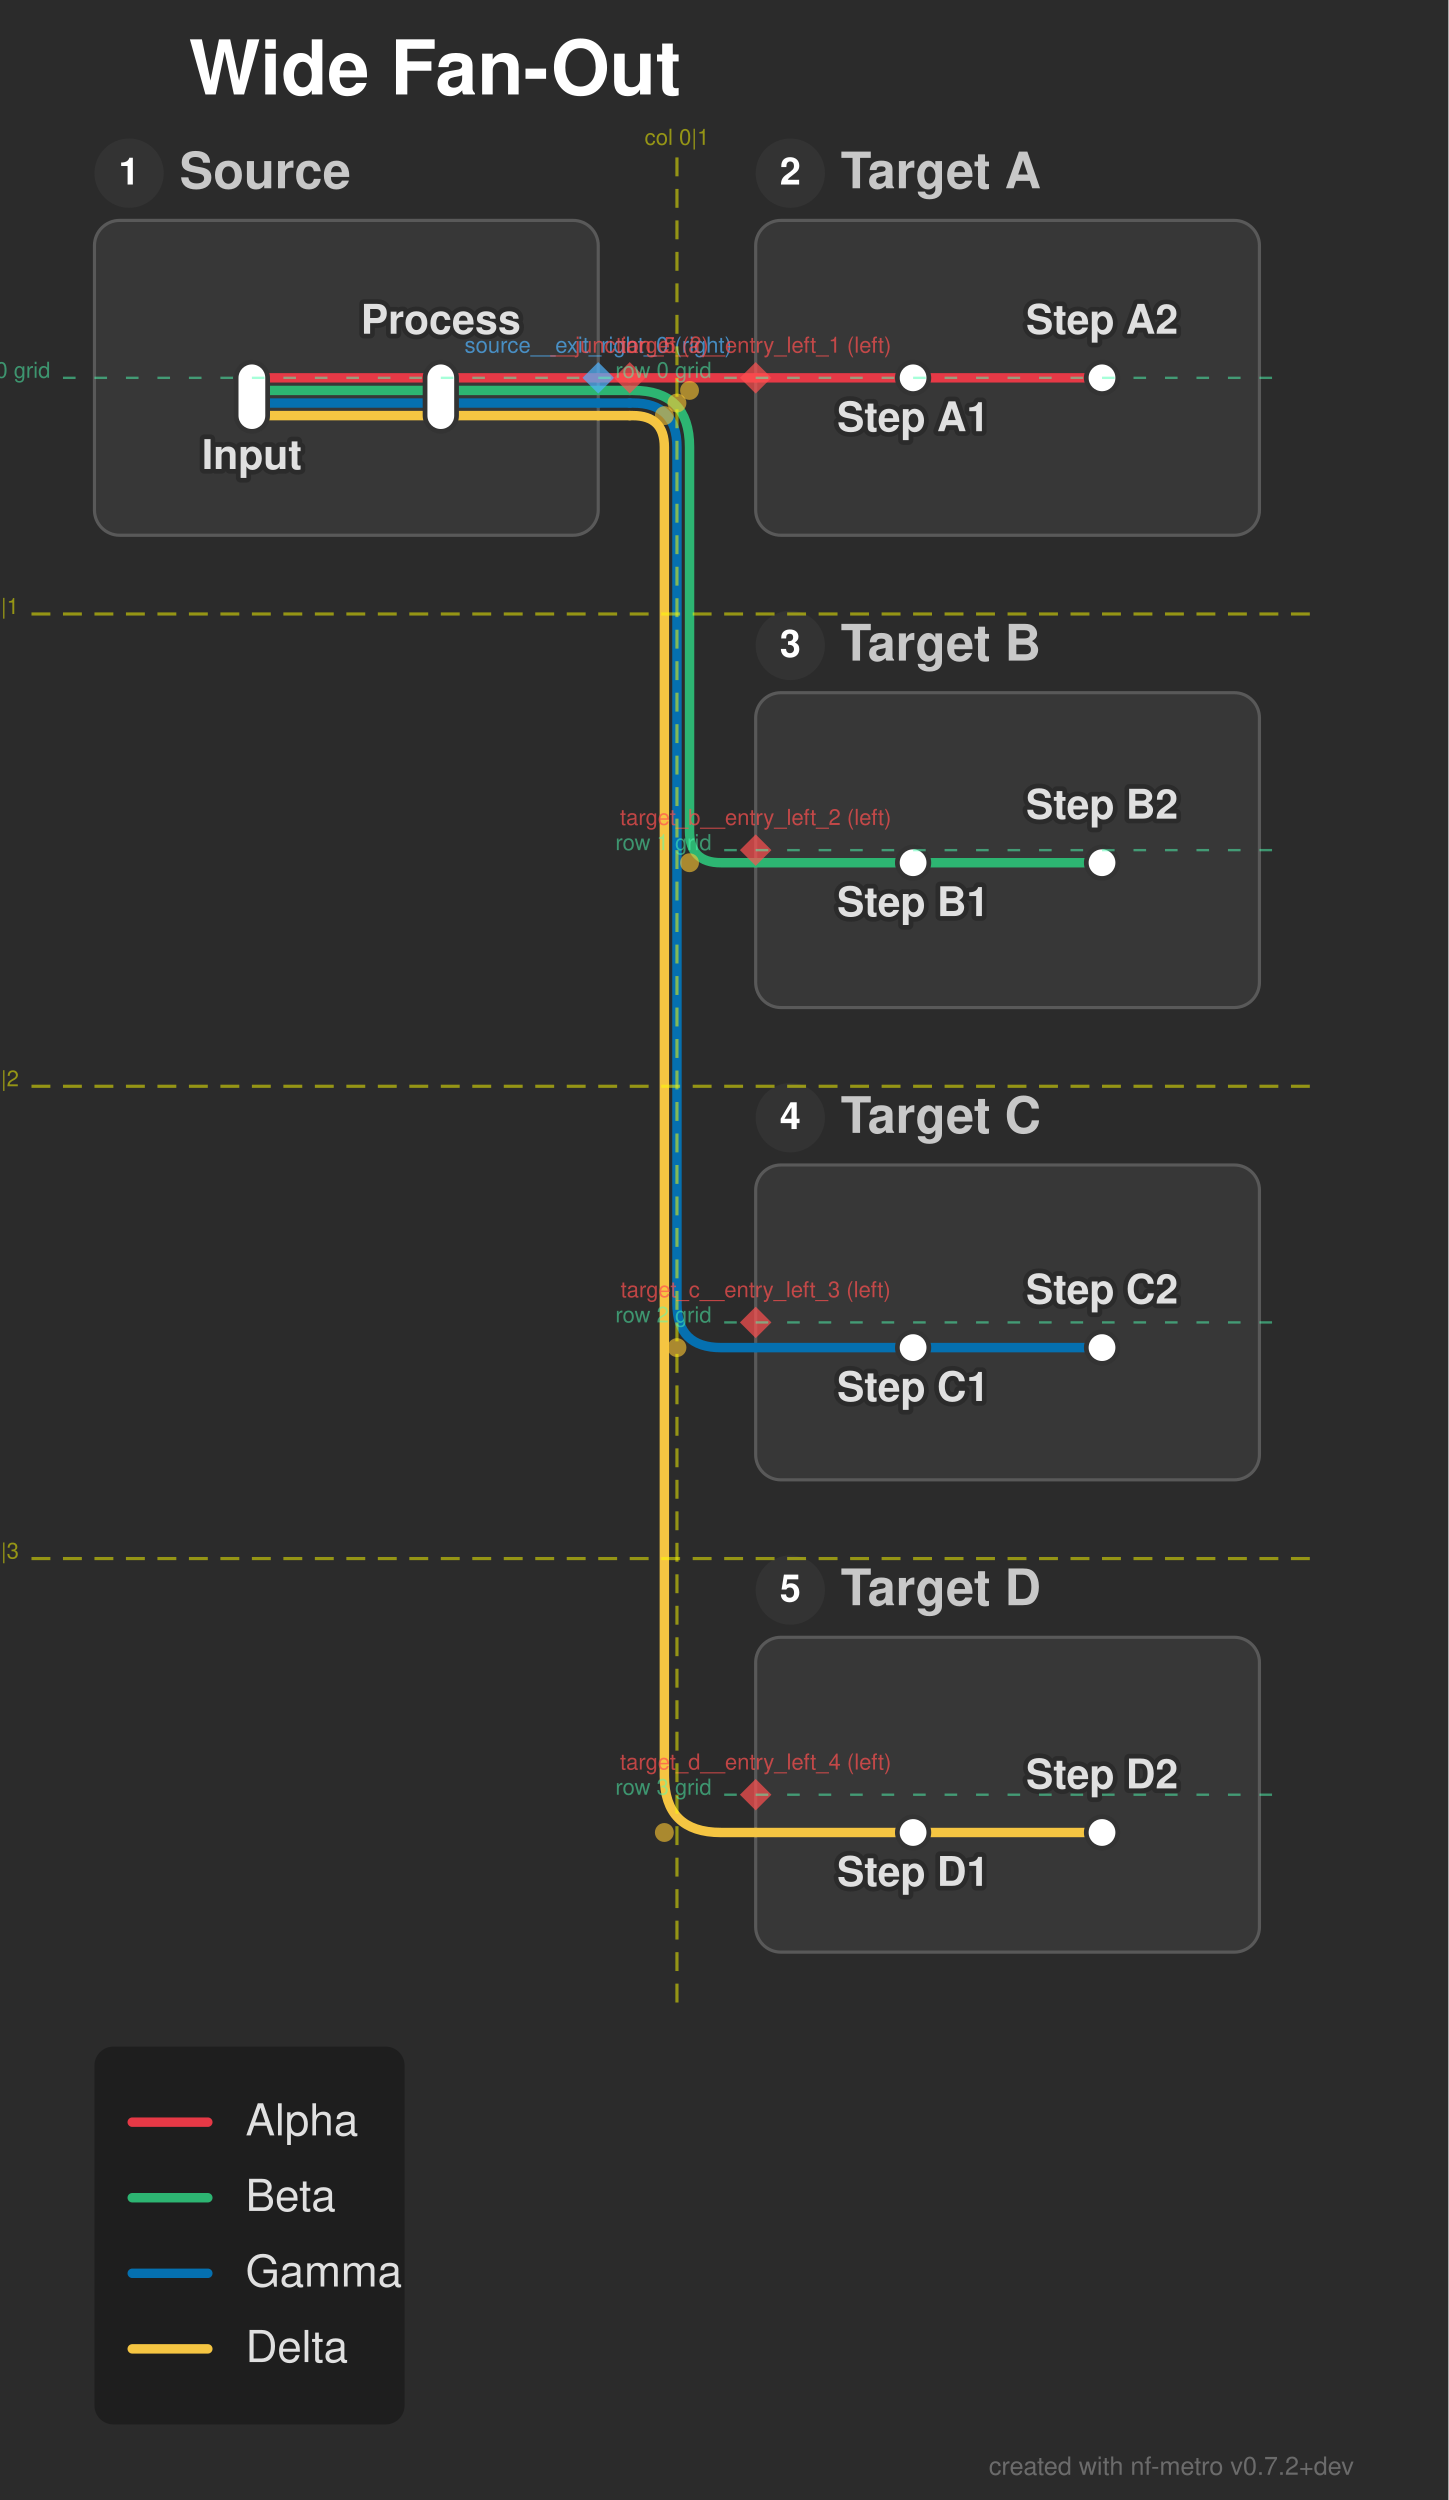
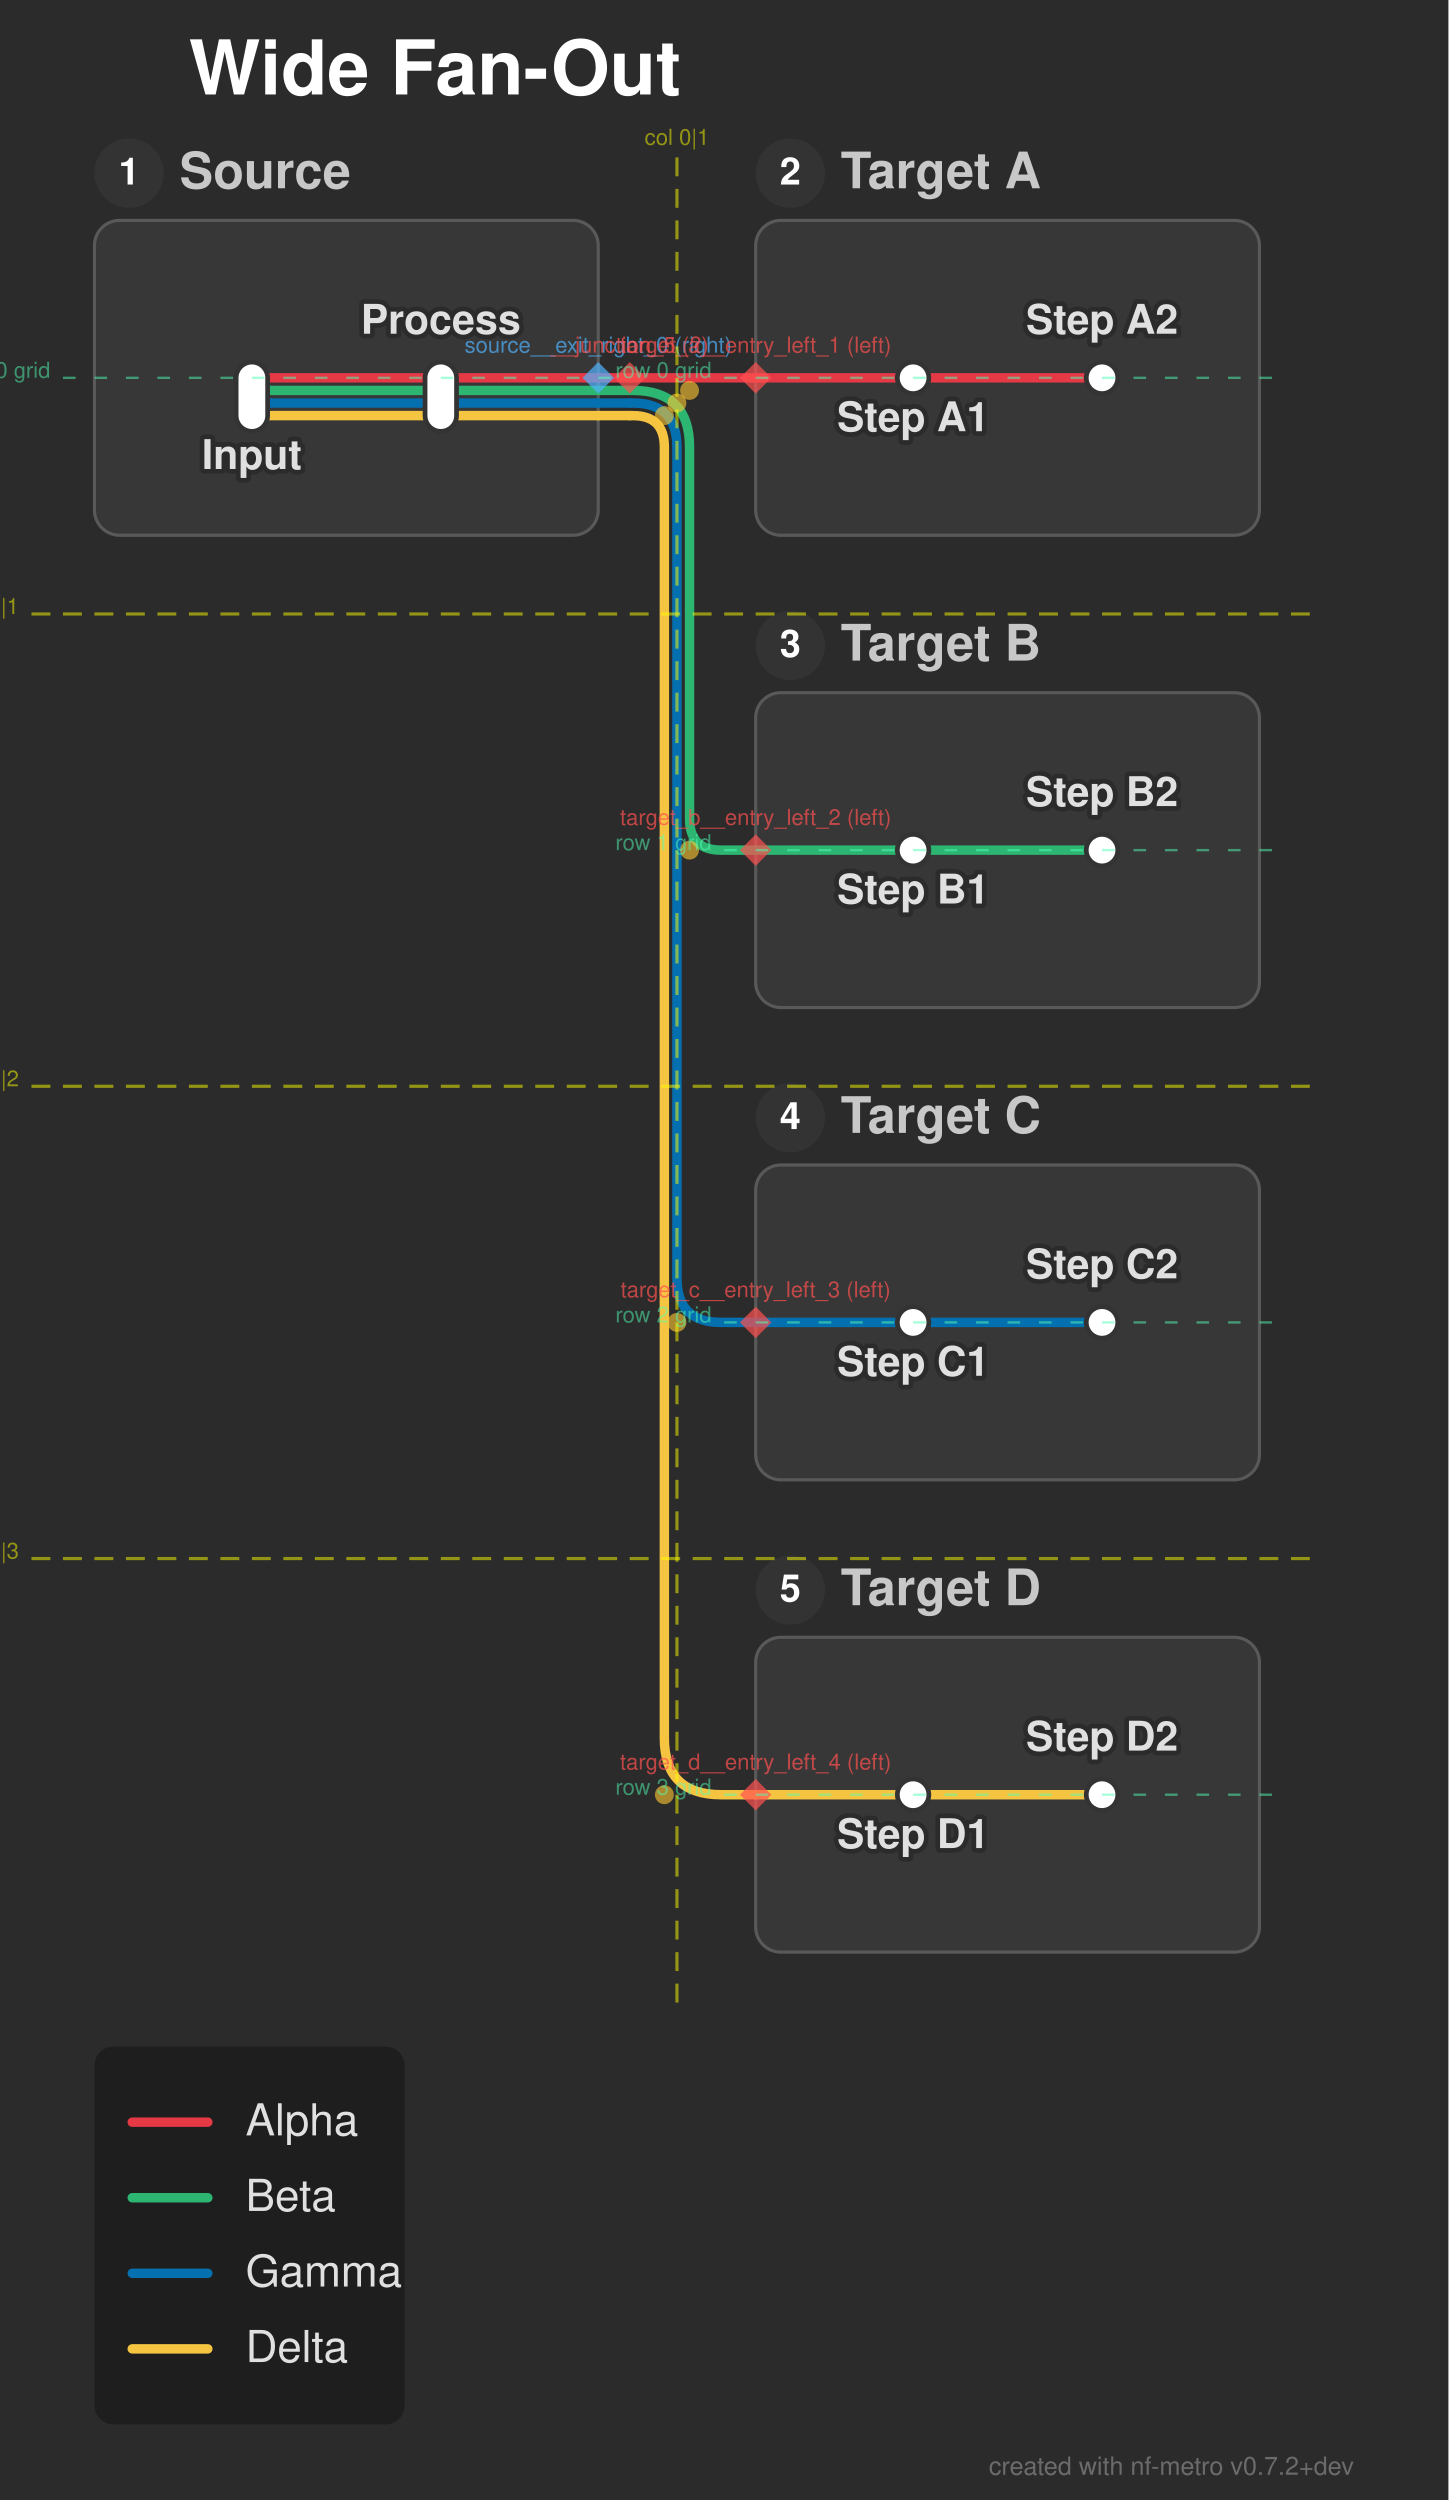
<svg xmlns="http://www.w3.org/2000/svg" width="460" height="794" viewBox="0 0 460 794">
  <defs>
</defs>
  <rect x="0" y="0" width="460" height="794" fill="#2b2b2b" />
  <text x="60.0" y="30.0" font-size="24.0" fill="#ffffff" font-family="'Helvetica Neue', Helvetica, Arial, sans-serif" font-weight="bold" class="nf-metro-title">Wide Fan-Out</text>
  <rect x="30.0" y="70.0" width="160.0" height="100.0" rx="8" ry="8" fill="#373737" stroke="#595959" stroke-width="1.0" class="nf-metro-section-box" data-section-id="source" data-section-lines="alpha,beta,delta,gamma" />
  <circle cx="41.0" cy="55.0" r="11" fill="#333333" class="nf-metro-section-num-circle" data-section-id="source" />
  <text x="41.0" y="55.0" font-size="12" fill="#ffffff" font-family="'Helvetica Neue', Helvetica, Arial, sans-serif" font-weight="bold" text-anchor="middle" dy="0.3em" data-section-id="source">1</text>
  <text x="57.0" y="55.0" font-size="16.0" fill="#c8c8c8" font-family="'Helvetica Neue', Helvetica, Arial, sans-serif" font-weight="bold" dy="0.3em" class="nf-metro-section-label" data-section-id="source">Source</text>
  <rect x="240.0" y="70.0" width="160.0" height="100.0" rx="8" ry="8" fill="#373737" stroke="#595959" stroke-width="1.0" class="nf-metro-section-box" data-section-id="target_a" data-section-lines="alpha" />
  <circle cx="251.0" cy="55.0" r="11" fill="#333333" class="nf-metro-section-num-circle" data-section-id="target_a" />
  <text x="251.0" y="55.0" font-size="12" fill="#ffffff" font-family="'Helvetica Neue', Helvetica, Arial, sans-serif" font-weight="bold" text-anchor="middle" dy="0.3em" data-section-id="target_a">2</text>
  <text x="267.0" y="55.0" font-size="16.0" fill="#c8c8c8" font-family="'Helvetica Neue', Helvetica, Arial, sans-serif" font-weight="bold" dy="0.3em" class="nf-metro-section-label" data-section-id="target_a">Target A</text>
  <rect x="240.0" y="220.0" width="160.0" height="100.0" rx="8" ry="8" fill="#373737" stroke="#595959" stroke-width="1.0" class="nf-metro-section-box" data-section-id="target_b" data-section-lines="beta" />
  <circle cx="251.0" cy="205.0" r="11" fill="#333333" class="nf-metro-section-num-circle" data-section-id="target_b" />
  <text x="251.0" y="205.0" font-size="12" fill="#ffffff" font-family="'Helvetica Neue', Helvetica, Arial, sans-serif" font-weight="bold" text-anchor="middle" dy="0.3em" data-section-id="target_b">3</text>
  <text x="267.0" y="205.0" font-size="16.0" fill="#c8c8c8" font-family="'Helvetica Neue', Helvetica, Arial, sans-serif" font-weight="bold" dy="0.3em" class="nf-metro-section-label" data-section-id="target_b">Target B</text>
  <rect x="240.0" y="370.0" width="160.0" height="100.0" rx="8" ry="8" fill="#373737" stroke="#595959" stroke-width="1.0" class="nf-metro-section-box" data-section-id="target_c" data-section-lines="gamma" />
  <circle cx="251.0" cy="355.0" r="11" fill="#333333" class="nf-metro-section-num-circle" data-section-id="target_c" />
  <text x="251.0" y="355.0" font-size="12" fill="#ffffff" font-family="'Helvetica Neue', Helvetica, Arial, sans-serif" font-weight="bold" text-anchor="middle" dy="0.3em" data-section-id="target_c">4</text>
  <text x="267.0" y="355.0" font-size="16.0" fill="#c8c8c8" font-family="'Helvetica Neue', Helvetica, Arial, sans-serif" font-weight="bold" dy="0.3em" class="nf-metro-section-label" data-section-id="target_c">Target C</text>
  <rect x="240.0" y="520.0" width="160.0" height="100.0" rx="8" ry="8" fill="#373737" stroke="#595959" stroke-width="1.0" class="nf-metro-section-box" data-section-id="target_d" data-section-lines="delta" />
  <circle cx="251.0" cy="505.0" r="11" fill="#333333" class="nf-metro-section-num-circle" data-section-id="target_d" />
  <text x="251.0" y="505.0" font-size="12" fill="#ffffff" font-family="'Helvetica Neue', Helvetica, Arial, sans-serif" font-weight="bold" text-anchor="middle" dy="0.3em" data-section-id="target_d">5</text>
  <text x="267.0" y="505.0" font-size="16.0" fill="#c8c8c8" font-family="'Helvetica Neue', Helvetica, Arial, sans-serif" font-weight="bold" dy="0.3em" class="nf-metro-section-label" data-section-id="target_d">Target D</text>
  <path d="M80.0,132.0 L140.0,132.0" stroke="#f5c542" stroke-width="3.0" stroke-linecap="round" class="metro-line-delta" data-line-id="delta" />
-   <path d="M290.0,582.0 L350.0,582.0" stroke="#f5c542" stroke-width="3.0" stroke-linecap="round" class="metro-line-delta" data-line-id="delta" />
+   <path d="M290.0,570.0 L350.0,570.0" stroke="#f5c542" stroke-width="3.0" stroke-linecap="round" class="metro-line-delta" data-line-id="delta" />
  <path d="M140.0,132.0 L190.0,132.0" stroke="#f5c542" stroke-width="3.0" stroke-linecap="round" class="metro-line-delta" data-line-id="delta" />
-   <path d="M240.0,582.0 L290.0,582.0" stroke="#f5c542" stroke-width="3.0" stroke-linecap="round" class="metro-line-delta" data-line-id="delta" />
+   <path d="M240.0,570.0 L290.0,570.0" stroke="#f5c542" stroke-width="3.0" stroke-linecap="round" class="metro-line-delta" data-line-id="delta" />
  <path d="M190.0,132.0 L200.0,132.0" stroke="#f5c542" stroke-width="3.0" stroke-linecap="round" class="metro-line-delta" data-line-id="delta" />
-   <path d="M200.0,132.0 L201.0,132.0 Q211.0,132.0,211.0,142.0 L211.0,564.0 Q211.0,582.0,229.0,582.0 L240.0,582.0" stroke="#f5c542" stroke-width="3.0" fill="none" stroke-linecap="round" stroke-linejoin="round" class="metro-line-delta" data-line-id="delta" />
+   <path d="M200.0,132.0 L201.0,132.0 Q211.0,132.0,211.0,142.0 L211.0,552.0 Q211.0,570.0,229.0,570.0 L240.0,570.0" stroke="#f5c542" stroke-width="3.0" fill="none" stroke-linecap="round" stroke-linejoin="round" class="metro-line-delta" data-line-id="delta" />
  <path d="M80.0,128.0 L140.0,128.0" stroke="#0570b0" stroke-width="3.0" stroke-linecap="round" class="metro-line-gamma" data-line-id="gamma" />
-   <path d="M290.0,428.0 L350.0,428.0" stroke="#0570b0" stroke-width="3.0" stroke-linecap="round" class="metro-line-gamma" data-line-id="gamma" />
+   <path d="M290.0,420.0 L350.0,420.0" stroke="#0570b0" stroke-width="3.0" stroke-linecap="round" class="metro-line-gamma" data-line-id="gamma" />
  <path d="M140.0,128.0 L190.0,128.0" stroke="#0570b0" stroke-width="3.0" stroke-linecap="round" class="metro-line-gamma" data-line-id="gamma" />
-   <path d="M240.0,428.0 L290.0,428.0" stroke="#0570b0" stroke-width="3.0" stroke-linecap="round" class="metro-line-gamma" data-line-id="gamma" />
+   <path d="M240.0,420.0 L290.0,420.0" stroke="#0570b0" stroke-width="3.0" stroke-linecap="round" class="metro-line-gamma" data-line-id="gamma" />
  <path d="M190.0,128.0 L200.0,128.0" stroke="#0570b0" stroke-width="3.0" stroke-linecap="round" class="metro-line-gamma" data-line-id="gamma" />
-   <path d="M200.0,128.0 L201.0,128.0 Q215.0,128.0,215.0,142.0 L215.0,414.0 Q215.0,428.0,229.0,428.0 L240.0,428.0" stroke="#0570b0" stroke-width="3.0" fill="none" stroke-linecap="round" stroke-linejoin="round" class="metro-line-gamma" data-line-id="gamma" />
+   <path d="M200.0,128.0 L201.0,128.0 Q215.0,128.0,215.0,142.0 L215.0,406.0 Q215.0,420.0,229.0,420.0 L240.0,420.0" stroke="#0570b0" stroke-width="3.0" fill="none" stroke-linecap="round" stroke-linejoin="round" class="metro-line-gamma" data-line-id="gamma" />
  <path d="M80.0,124.0 L140.0,124.0" stroke="#2db572" stroke-width="3.0" stroke-linecap="round" class="metro-line-beta" data-line-id="beta" />
-   <path d="M290.0,274.0 L350.0,274.0" stroke="#2db572" stroke-width="3.0" stroke-linecap="round" class="metro-line-beta" data-line-id="beta" />
+   <path d="M290.0,270.0 L350.0,270.0" stroke="#2db572" stroke-width="3.0" stroke-linecap="round" class="metro-line-beta" data-line-id="beta" />
  <path d="M140.0,124.0 L190.0,124.0" stroke="#2db572" stroke-width="3.0" stroke-linecap="round" class="metro-line-beta" data-line-id="beta" />
-   <path d="M240.0,274.0 L290.0,274.0" stroke="#2db572" stroke-width="3.0" stroke-linecap="round" class="metro-line-beta" data-line-id="beta" />
+   <path d="M240.0,270.0 L290.0,270.0" stroke="#2db572" stroke-width="3.0" stroke-linecap="round" class="metro-line-beta" data-line-id="beta" />
  <path d="M190.0,124.0 L200.0,124.0" stroke="#2db572" stroke-width="3.0" stroke-linecap="round" class="metro-line-beta" data-line-id="beta" />
-   <path d="M200.0,124.0 L201.0,124.0 Q219.0,124.0,219.0,142.0 L219.0,264.0 Q219.0,274.0,229.0,274.0 L240.0,274.0" stroke="#2db572" stroke-width="3.0" fill="none" stroke-linecap="round" stroke-linejoin="round" class="metro-line-beta" data-line-id="beta" />
+   <path d="M200.0,124.0 L201.0,124.0 Q219.0,124.0,219.0,142.0 L219.0,260.0 Q219.0,270.0,229.0,270.0 L240.0,270.0" stroke="#2db572" stroke-width="3.0" fill="none" stroke-linecap="round" stroke-linejoin="round" class="metro-line-beta" data-line-id="beta" />
  <path d="M80.0,120.0 L140.0,120.0" stroke="#e63946" stroke-width="3.0" stroke-linecap="round" class="metro-line-alpha" data-line-id="alpha" />
  <path d="M290.0,120.0 L350.0,120.0" stroke="#e63946" stroke-width="3.0" stroke-linecap="round" class="metro-line-alpha" data-line-id="alpha" />
  <path d="M140.0,120.0 L190.0,120.0" stroke="#e63946" stroke-width="3.0" stroke-linecap="round" class="metro-line-alpha" data-line-id="alpha" />
  <path d="M240.0,120.0 L290.0,120.0" stroke="#e63946" stroke-width="3.0" stroke-linecap="round" class="metro-line-alpha" data-line-id="alpha" />
  <path d="M190.0,120.0 L200.0,120.0" stroke="#e63946" stroke-width="3.0" stroke-linecap="round" class="metro-line-alpha" data-line-id="alpha" />
  <path d="M200.0,120.0 L240.0,120.0" stroke="#e63946" stroke-width="3.0" stroke-linecap="round" class="metro-line-alpha" data-line-id="alpha" />
  <rect x="75.0" y="115.0" width="10.0" height="22.0" rx="5.0" ry="5.0" fill="#ffffff" stroke="#333333" stroke-width="1.5" class="nf-metro-station" data-station-id="input" data-station-lines="alpha,beta,delta,gamma" data-station-label="Input" data-section-id="source" data-section-name="Source" />
  <rect x="135.0" y="115.0" width="10.0" height="22.0" rx="5.0" ry="5.0" fill="#ffffff" stroke="#333333" stroke-width="1.5" class="nf-metro-station" data-station-id="process" data-station-lines="alpha,beta,delta,gamma" data-station-label="Process" data-section-id="source" data-section-name="Source" />
  <rect x="285.0" y="115.0" width="10.0" height="10.0" rx="5.0" ry="5.0" fill="#ffffff" stroke="#333333" stroke-width="1.5" class="nf-metro-station" data-station-id="a1" data-station-lines="alpha" data-station-label="Step A1" data-section-id="target_a" data-section-name="Target A" />
  <rect x="345.0" y="115.0" width="10.0" height="10.0" rx="5.0" ry="5.0" fill="#ffffff" stroke="#333333" stroke-width="1.5" class="nf-metro-station" data-station-id="a2" data-station-lines="alpha" data-station-label="Step A2" data-section-id="target_a" data-section-name="Target A" />
-   <rect x="285.0" y="269.0" width="10.0" height="10.0" rx="5.0" ry="5.0" fill="#ffffff" stroke="#333333" stroke-width="1.5" class="nf-metro-station" data-station-id="b1" data-station-lines="beta" data-station-label="Step B1" data-section-id="target_b" data-section-name="Target B" />
-   <rect x="345.0" y="269.0" width="10.0" height="10.0" rx="5.0" ry="5.0" fill="#ffffff" stroke="#333333" stroke-width="1.5" class="nf-metro-station" data-station-id="b2" data-station-lines="beta" data-station-label="Step B2" data-section-id="target_b" data-section-name="Target B" />
-   <rect x="285.0" y="423.0" width="10.0" height="10.0" rx="5.0" ry="5.0" fill="#ffffff" stroke="#333333" stroke-width="1.5" class="nf-metro-station" data-station-id="c1" data-station-lines="gamma" data-station-label="Step C1" data-section-id="target_c" data-section-name="Target C" />
-   <rect x="345.0" y="423.0" width="10.0" height="10.0" rx="5.0" ry="5.0" fill="#ffffff" stroke="#333333" stroke-width="1.5" class="nf-metro-station" data-station-id="c2" data-station-lines="gamma" data-station-label="Step C2" data-section-id="target_c" data-section-name="Target C" />
-   <rect x="285.0" y="577.0" width="10.0" height="10.0" rx="5.0" ry="5.0" fill="#ffffff" stroke="#333333" stroke-width="1.5" class="nf-metro-station" data-station-id="d1" data-station-lines="delta" data-station-label="Step D1" data-section-id="target_d" data-section-name="Target D" />
-   <rect x="345.0" y="577.0" width="10.0" height="10.0" rx="5.0" ry="5.0" fill="#ffffff" stroke="#333333" stroke-width="1.5" class="nf-metro-station" data-station-id="d2" data-station-lines="delta" data-station-label="Step D2" data-section-id="target_d" data-section-name="Target D" />
+   <rect x="285.0" y="265.0" width="10.0" height="10.0" rx="5.0" ry="5.0" fill="#ffffff" stroke="#333333" stroke-width="1.5" class="nf-metro-station" data-station-id="b1" data-station-lines="beta" data-station-label="Step B1" data-section-id="target_b" data-section-name="Target B" />
+   <rect x="345.0" y="265.0" width="10.0" height="10.0" rx="5.0" ry="5.0" fill="#ffffff" stroke="#333333" stroke-width="1.5" class="nf-metro-station" data-station-id="b2" data-station-lines="beta" data-station-label="Step B2" data-section-id="target_b" data-section-name="Target B" />
+   <rect x="285.0" y="415.0" width="10.0" height="10.0" rx="5.0" ry="5.0" fill="#ffffff" stroke="#333333" stroke-width="1.5" class="nf-metro-station" data-station-id="c1" data-station-lines="gamma" data-station-label="Step C1" data-section-id="target_c" data-section-name="Target C" />
+   <rect x="345.0" y="415.0" width="10.0" height="10.0" rx="5.0" ry="5.0" fill="#ffffff" stroke="#333333" stroke-width="1.5" class="nf-metro-station" data-station-id="c2" data-station-lines="gamma" data-station-label="Step C2" data-section-id="target_c" data-section-name="Target C" />
+   <rect x="285.0" y="565.0" width="10.0" height="10.0" rx="5.0" ry="5.0" fill="#ffffff" stroke="#333333" stroke-width="1.5" class="nf-metro-station" data-station-id="d1" data-station-lines="delta" data-station-label="Step D1" data-section-id="target_d" data-section-name="Target D" />
+   <rect x="345.0" y="565.0" width="10.0" height="10.0" rx="5.0" ry="5.0" fill="#ffffff" stroke="#333333" stroke-width="1.5" class="nf-metro-station" data-station-id="d2" data-station-lines="delta" data-station-label="Step D2" data-section-id="target_d" data-section-name="Target D" />
  <text x="80.0" y="143.0" font-size="13.0" fill="#2b2b2b" stroke="#2b2b2b" stroke-width="3.0" stroke-linejoin="round" font-family="'Helvetica Neue', Helvetica, Arial, sans-serif" font-weight="bold" aria-hidden="true" text-anchor="middle" dominant-baseline="hanging">Input</text>
  <text x="80.0" y="143.0" font-size="13.0" fill="#e0e0e0" font-family="'Helvetica Neue', Helvetica, Arial, sans-serif" font-weight="bold" text-anchor="middle" dominant-baseline="hanging" data-station-id="input" class="nf-metro-station-label">Input</text>
  <text x="290.0" y="131.0" font-size="13.0" fill="#2b2b2b" stroke="#2b2b2b" stroke-width="3.0" stroke-linejoin="round" font-family="'Helvetica Neue', Helvetica, Arial, sans-serif" font-weight="bold" aria-hidden="true" text-anchor="middle" dominant-baseline="hanging">Step A1</text>
  <text x="290.0" y="131.0" font-size="13.0" fill="#e0e0e0" font-family="'Helvetica Neue', Helvetica, Arial, sans-serif" font-weight="bold" text-anchor="middle" dominant-baseline="hanging" data-station-id="a1" class="nf-metro-station-label">Step A1</text>
-   <text x="290.0" y="285.0" font-size="13.0" fill="#2b2b2b" stroke="#2b2b2b" stroke-width="3.0" stroke-linejoin="round" font-family="'Helvetica Neue', Helvetica, Arial, sans-serif" font-weight="bold" aria-hidden="true" text-anchor="middle" dominant-baseline="hanging">Step B1</text>
-   <text x="290.0" y="285.0" font-size="13.0" fill="#e0e0e0" font-family="'Helvetica Neue', Helvetica, Arial, sans-serif" font-weight="bold" text-anchor="middle" dominant-baseline="hanging" data-station-id="b1" class="nf-metro-station-label">Step B1</text>
-   <text x="290.0" y="439.0" font-size="13.0" fill="#2b2b2b" stroke="#2b2b2b" stroke-width="3.0" stroke-linejoin="round" font-family="'Helvetica Neue', Helvetica, Arial, sans-serif" font-weight="bold" aria-hidden="true" text-anchor="middle" dominant-baseline="hanging">Step C1</text>
-   <text x="290.0" y="439.0" font-size="13.0" fill="#e0e0e0" font-family="'Helvetica Neue', Helvetica, Arial, sans-serif" font-weight="bold" text-anchor="middle" dominant-baseline="hanging" data-station-id="c1" class="nf-metro-station-label">Step C1</text>
-   <text x="290.0" y="593.0" font-size="13.0" fill="#2b2b2b" stroke="#2b2b2b" stroke-width="3.0" stroke-linejoin="round" font-family="'Helvetica Neue', Helvetica, Arial, sans-serif" font-weight="bold" aria-hidden="true" text-anchor="middle" dominant-baseline="hanging">Step D1</text>
-   <text x="290.0" y="593.0" font-size="13.0" fill="#e0e0e0" font-family="'Helvetica Neue', Helvetica, Arial, sans-serif" font-weight="bold" text-anchor="middle" dominant-baseline="hanging" data-station-id="d1" class="nf-metro-station-label">Step D1</text>
+   <text x="290.0" y="281.0" font-size="13.0" fill="#2b2b2b" stroke="#2b2b2b" stroke-width="3.0" stroke-linejoin="round" font-family="'Helvetica Neue', Helvetica, Arial, sans-serif" font-weight="bold" aria-hidden="true" text-anchor="middle" dominant-baseline="hanging">Step B1</text>
+   <text x="290.0" y="281.0" font-size="13.0" fill="#e0e0e0" font-family="'Helvetica Neue', Helvetica, Arial, sans-serif" font-weight="bold" text-anchor="middle" dominant-baseline="hanging" data-station-id="b1" class="nf-metro-station-label">Step B1</text>
+   <text x="290.0" y="431.0" font-size="13.0" fill="#2b2b2b" stroke="#2b2b2b" stroke-width="3.0" stroke-linejoin="round" font-family="'Helvetica Neue', Helvetica, Arial, sans-serif" font-weight="bold" aria-hidden="true" text-anchor="middle" dominant-baseline="hanging">Step C1</text>
+   <text x="290.0" y="431.0" font-size="13.0" fill="#e0e0e0" font-family="'Helvetica Neue', Helvetica, Arial, sans-serif" font-weight="bold" text-anchor="middle" dominant-baseline="hanging" data-station-id="c1" class="nf-metro-station-label">Step C1</text>
+   <text x="290.0" y="581.0" font-size="13.0" fill="#2b2b2b" stroke="#2b2b2b" stroke-width="3.0" stroke-linejoin="round" font-family="'Helvetica Neue', Helvetica, Arial, sans-serif" font-weight="bold" aria-hidden="true" text-anchor="middle" dominant-baseline="hanging">Step D1</text>
+   <text x="290.0" y="581.0" font-size="13.0" fill="#e0e0e0" font-family="'Helvetica Neue', Helvetica, Arial, sans-serif" font-weight="bold" text-anchor="middle" dominant-baseline="hanging" data-station-id="d1" class="nf-metro-station-label">Step D1</text>
  <text x="140.0" y="106.0" font-size="13.0" fill="#2b2b2b" stroke="#2b2b2b" stroke-width="3.0" stroke-linejoin="round" font-family="'Helvetica Neue', Helvetica, Arial, sans-serif" font-weight="bold" aria-hidden="true" text-anchor="middle" dominant-baseline="auto">Process</text>
  <text x="140.0" y="106.0" font-size="13.0" fill="#e0e0e0" font-family="'Helvetica Neue', Helvetica, Arial, sans-serif" font-weight="bold" text-anchor="middle" dominant-baseline="auto" data-station-id="process" class="nf-metro-station-label">Process</text>
  <text x="350.0" y="106.0" font-size="13.0" fill="#2b2b2b" stroke="#2b2b2b" stroke-width="3.0" stroke-linejoin="round" font-family="'Helvetica Neue', Helvetica, Arial, sans-serif" font-weight="bold" aria-hidden="true" text-anchor="middle" dominant-baseline="auto">Step A2</text>
  <text x="350.0" y="106.0" font-size="13.0" fill="#e0e0e0" font-family="'Helvetica Neue', Helvetica, Arial, sans-serif" font-weight="bold" text-anchor="middle" dominant-baseline="auto" data-station-id="a2" class="nf-metro-station-label">Step A2</text>
-   <text x="350.0" y="260.0" font-size="13.0" fill="#2b2b2b" stroke="#2b2b2b" stroke-width="3.0" stroke-linejoin="round" font-family="'Helvetica Neue', Helvetica, Arial, sans-serif" font-weight="bold" aria-hidden="true" text-anchor="middle" dominant-baseline="auto">Step B2</text>
-   <text x="350.0" y="260.0" font-size="13.0" fill="#e0e0e0" font-family="'Helvetica Neue', Helvetica, Arial, sans-serif" font-weight="bold" text-anchor="middle" dominant-baseline="auto" data-station-id="b2" class="nf-metro-station-label">Step B2</text>
-   <text x="350.0" y="414.0" font-size="13.0" fill="#2b2b2b" stroke="#2b2b2b" stroke-width="3.0" stroke-linejoin="round" font-family="'Helvetica Neue', Helvetica, Arial, sans-serif" font-weight="bold" aria-hidden="true" text-anchor="middle" dominant-baseline="auto">Step C2</text>
-   <text x="350.0" y="414.0" font-size="13.0" fill="#e0e0e0" font-family="'Helvetica Neue', Helvetica, Arial, sans-serif" font-weight="bold" text-anchor="middle" dominant-baseline="auto" data-station-id="c2" class="nf-metro-station-label">Step C2</text>
-   <text x="350.0" y="568.0" font-size="13.0" fill="#2b2b2b" stroke="#2b2b2b" stroke-width="3.0" stroke-linejoin="round" font-family="'Helvetica Neue', Helvetica, Arial, sans-serif" font-weight="bold" aria-hidden="true" text-anchor="middle" dominant-baseline="auto">Step D2</text>
-   <text x="350.0" y="568.0" font-size="13.0" fill="#e0e0e0" font-family="'Helvetica Neue', Helvetica, Arial, sans-serif" font-weight="bold" text-anchor="middle" dominant-baseline="auto" data-station-id="d2" class="nf-metro-station-label">Step D2</text>
+   <text x="350.0" y="256.0" font-size="13.0" fill="#2b2b2b" stroke="#2b2b2b" stroke-width="3.0" stroke-linejoin="round" font-family="'Helvetica Neue', Helvetica, Arial, sans-serif" font-weight="bold" aria-hidden="true" text-anchor="middle" dominant-baseline="auto">Step B2</text>
+   <text x="350.0" y="256.0" font-size="13.0" fill="#e0e0e0" font-family="'Helvetica Neue', Helvetica, Arial, sans-serif" font-weight="bold" text-anchor="middle" dominant-baseline="auto" data-station-id="b2" class="nf-metro-station-label">Step B2</text>
+   <text x="350.0" y="406.0" font-size="13.0" fill="#2b2b2b" stroke="#2b2b2b" stroke-width="3.0" stroke-linejoin="round" font-family="'Helvetica Neue', Helvetica, Arial, sans-serif" font-weight="bold" aria-hidden="true" text-anchor="middle" dominant-baseline="auto">Step C2</text>
+   <text x="350.0" y="406.0" font-size="13.0" fill="#e0e0e0" font-family="'Helvetica Neue', Helvetica, Arial, sans-serif" font-weight="bold" text-anchor="middle" dominant-baseline="auto" data-station-id="c2" class="nf-metro-station-label">Step C2</text>
+   <text x="350.0" y="556.0" font-size="13.0" fill="#2b2b2b" stroke="#2b2b2b" stroke-width="3.0" stroke-linejoin="round" font-family="'Helvetica Neue', Helvetica, Arial, sans-serif" font-weight="bold" aria-hidden="true" text-anchor="middle" dominant-baseline="auto">Step D2</text>
+   <text x="350.0" y="556.0" font-size="13.0" fill="#e0e0e0" font-family="'Helvetica Neue', Helvetica, Arial, sans-serif" font-weight="bold" text-anchor="middle" dominant-baseline="auto" data-station-id="d2" class="nf-metro-station-label">Step D2</text>
  <circle cx="219.0" cy="124.0" r="3.0" fill="rgba(255, 200, 50, 0.6)" />
-   <circle cx="219.0" cy="274.0" r="3.0" fill="rgba(255, 200, 50, 0.6)" />
+   <circle cx="219.0" cy="270.0" r="3.0" fill="rgba(255, 200, 50, 0.6)" />
  <circle cx="215.0" cy="128.0" r="3.0" fill="rgba(255, 200, 50, 0.6)" />
-   <circle cx="215.0" cy="428.0" r="3.0" fill="rgba(255, 200, 50, 0.6)" />
+   <circle cx="215.0" cy="420.0" r="3.0" fill="rgba(255, 200, 50, 0.6)" />
  <circle cx="211.0" cy="132.0" r="3.0" fill="rgba(255, 200, 50, 0.6)" />
-   <circle cx="211.0" cy="582.0" r="3.0" fill="rgba(255, 200, 50, 0.6)" />
+   <circle cx="211.0" cy="570.0" r="3.0" fill="rgba(255, 200, 50, 0.6)" />
  <path d="M190.0,115.0 L195.0,120.0 L190.0,125.0 L185.0,120.0 Z" fill="rgba(80, 180, 255, 0.7)" stroke="none" />
  <text x="190.0" y="112.0" font-size="7" fill="rgba(80, 180, 255, 0.7)" font-family="'Helvetica Neue', Helvetica, Arial, sans-serif" text-anchor="middle" dominant-baseline="auto">source__exit_right_0 (right)</text>
  <path d="M240.0,115.0 L245.0,120.0 L240.0,125.0 L235.0,120.0 Z" fill="rgba(255, 80, 80, 0.7)" stroke="none" />
  <text x="240.0" y="112.0" font-size="7" fill="rgba(255, 80, 80, 0.7)" font-family="'Helvetica Neue', Helvetica, Arial, sans-serif" text-anchor="middle" dominant-baseline="auto">target_a__entry_left_1 (left)</text>
  <path d="M240.0,265.0 L245.0,270.0 L240.0,275.0 L235.0,270.0 Z" fill="rgba(255, 80, 80, 0.7)" stroke="none" />
  <text x="240.0" y="262.0" font-size="7" fill="rgba(255, 80, 80, 0.7)" font-family="'Helvetica Neue', Helvetica, Arial, sans-serif" text-anchor="middle" dominant-baseline="auto">target_b__entry_left_2 (left)</text>
  <path d="M240.0,415.0 L245.0,420.0 L240.0,425.0 L235.0,420.0 Z" fill="rgba(255, 80, 80, 0.7)" stroke="none" />
  <text x="240.0" y="412.0" font-size="7" fill="rgba(255, 80, 80, 0.7)" font-family="'Helvetica Neue', Helvetica, Arial, sans-serif" text-anchor="middle" dominant-baseline="auto">target_c__entry_left_3 (left)</text>
  <path d="M240.0,565.0 L245.0,570.0 L240.0,575.0 L235.0,570.0 Z" fill="rgba(255, 80, 80, 0.7)" stroke="none" />
  <text x="240.0" y="562.0" font-size="7" fill="rgba(255, 80, 80, 0.7)" font-family="'Helvetica Neue', Helvetica, Arial, sans-serif" text-anchor="middle" dominant-baseline="auto">target_d__entry_left_4 (left)</text>
  <path d="M200.0,115.0 L205.0,120.0 L200.0,125.0 L195.0,120.0 Z" fill="rgba(255, 80, 80, 0.7)" stroke="none" />
  <text x="200.0" y="112.0" font-size="7" fill="rgba(255, 80, 80, 0.7)" font-family="'Helvetica Neue', Helvetica, Arial, sans-serif" text-anchor="middle" dominant-baseline="auto">__junction_5 (?)</text>
  <path d="M215.0,50.0 L215.0,640.0" stroke="rgba(255, 255, 0, 0.5)" stroke-width="1" stroke-dasharray="6,4" />
  <text x="215.0" y="46.0" font-size="7" fill="rgba(255, 255, 0, 0.5)" font-family="'Helvetica Neue', Helvetica, Arial, sans-serif" text-anchor="middle">col 0|1</text>
  <path d="M10.0,195.0 L420.0,195.0" stroke="rgba(255, 255, 0, 0.5)" stroke-width="1" stroke-dasharray="6,4" />
  <path d="M10.0,345.0 L420.0,345.0" stroke="rgba(255, 255, 0, 0.5)" stroke-width="1" stroke-dasharray="6,4" />
  <path d="M10.0,495.0 L420.0,495.0" stroke="rgba(255, 255, 0, 0.5)" stroke-width="1" stroke-dasharray="6,4" />
  <text x="6.0" y="195.0" font-size="7" fill="rgba(255, 255, 0, 0.5)" font-family="'Helvetica Neue', Helvetica, Arial, sans-serif" text-anchor="end">row 0|1</text>
  <text x="6.0" y="345.0" font-size="7" fill="rgba(255, 255, 0, 0.5)" font-family="'Helvetica Neue', Helvetica, Arial, sans-serif" text-anchor="end">row 1|2</text>
  <text x="6.0" y="495.0" font-size="7" fill="rgba(255, 255, 0, 0.5)" font-family="'Helvetica Neue', Helvetica, Arial, sans-serif" text-anchor="end">row 2|3</text>
  <path d="M20.0,120.0 L200.0,120.0" stroke="rgba(80, 255, 180, 0.5)" stroke-width="0.75" stroke-dasharray="4,6" />
  <text x="16.0" y="120.0" font-size="7" fill="rgba(80, 255, 180, 0.5)" font-family="'Helvetica Neue', Helvetica, Arial, sans-serif" text-anchor="end">row 0 grid</text>
  <path d="M230.0,120.0 L410.0,120.0" stroke="rgba(80, 255, 180, 0.5)" stroke-width="0.75" stroke-dasharray="4,6" />
  <text x="226.0" y="120.0" font-size="7" fill="rgba(80, 255, 180, 0.5)" font-family="'Helvetica Neue', Helvetica, Arial, sans-serif" text-anchor="end">row 0 grid</text>
  <path d="M230.0,270.0 L410.0,270.0" stroke="rgba(80, 255, 180, 0.5)" stroke-width="0.75" stroke-dasharray="4,6" />
  <text x="226.0" y="270.0" font-size="7" fill="rgba(80, 255, 180, 0.5)" font-family="'Helvetica Neue', Helvetica, Arial, sans-serif" text-anchor="end">row 1 grid</text>
  <path d="M230.0,420.0 L410.0,420.0" stroke="rgba(80, 255, 180, 0.5)" stroke-width="0.75" stroke-dasharray="4,6" />
  <text x="226.0" y="420.0" font-size="7" fill="rgba(80, 255, 180, 0.5)" font-family="'Helvetica Neue', Helvetica, Arial, sans-serif" text-anchor="end">row 2 grid</text>
  <path d="M230.0,570.0 L410.0,570.0" stroke="rgba(80, 255, 180, 0.5)" stroke-width="0.75" stroke-dasharray="4,6" />
  <text x="226.0" y="570.0" font-size="7" fill="rgba(80, 255, 180, 0.5)" font-family="'Helvetica Neue', Helvetica, Arial, sans-serif" text-anchor="end">row 3 grid</text>
  <rect x="30.0" y="650.0" width="98.5" height="120.0" rx="6" ry="6" fill="rgba(0, 0, 0, 0.3)" />
  <path d="M42.0,674.0 L66.0,674.0" stroke="#e63946" stroke-width="3.0" stroke-linecap="round" />
  <text x="78.0" y="674.0" font-size="14.0" fill="#e0e0e0" font-family="'Helvetica Neue', Helvetica, Arial, sans-serif" dy="0.3em">Alpha</text>
  <path d="M42.0,698.0 L66.0,698.0" stroke="#2db572" stroke-width="3.0" stroke-linecap="round" />
  <text x="78.0" y="698.0" font-size="14.0" fill="#e0e0e0" font-family="'Helvetica Neue', Helvetica, Arial, sans-serif" dy="0.3em">Beta</text>
  <path d="M42.0,722.0 L66.0,722.0" stroke="#0570b0" stroke-width="3.0" stroke-linecap="round" />
  <text x="78.0" y="722.0" font-size="14.0" fill="#e0e0e0" font-family="'Helvetica Neue', Helvetica, Arial, sans-serif" dy="0.3em">Gamma</text>
  <path d="M42.0,746.0 L66.0,746.0" stroke="#f5c542" stroke-width="3.0" stroke-linecap="round" />
  <text x="78.0" y="746.0" font-size="14.0" fill="#e0e0e0" font-family="'Helvetica Neue', Helvetica, Arial, sans-serif" dy="0.3em">Delta</text>
  <text x="430.0" y="786.0" font-size="8" fill="rgba(150, 150, 150, 0.6)" font-family="'Helvetica Neue', Helvetica, Arial, sans-serif" text-anchor="end">created with nf-metro v0.7.2+dev</text>
</svg>
